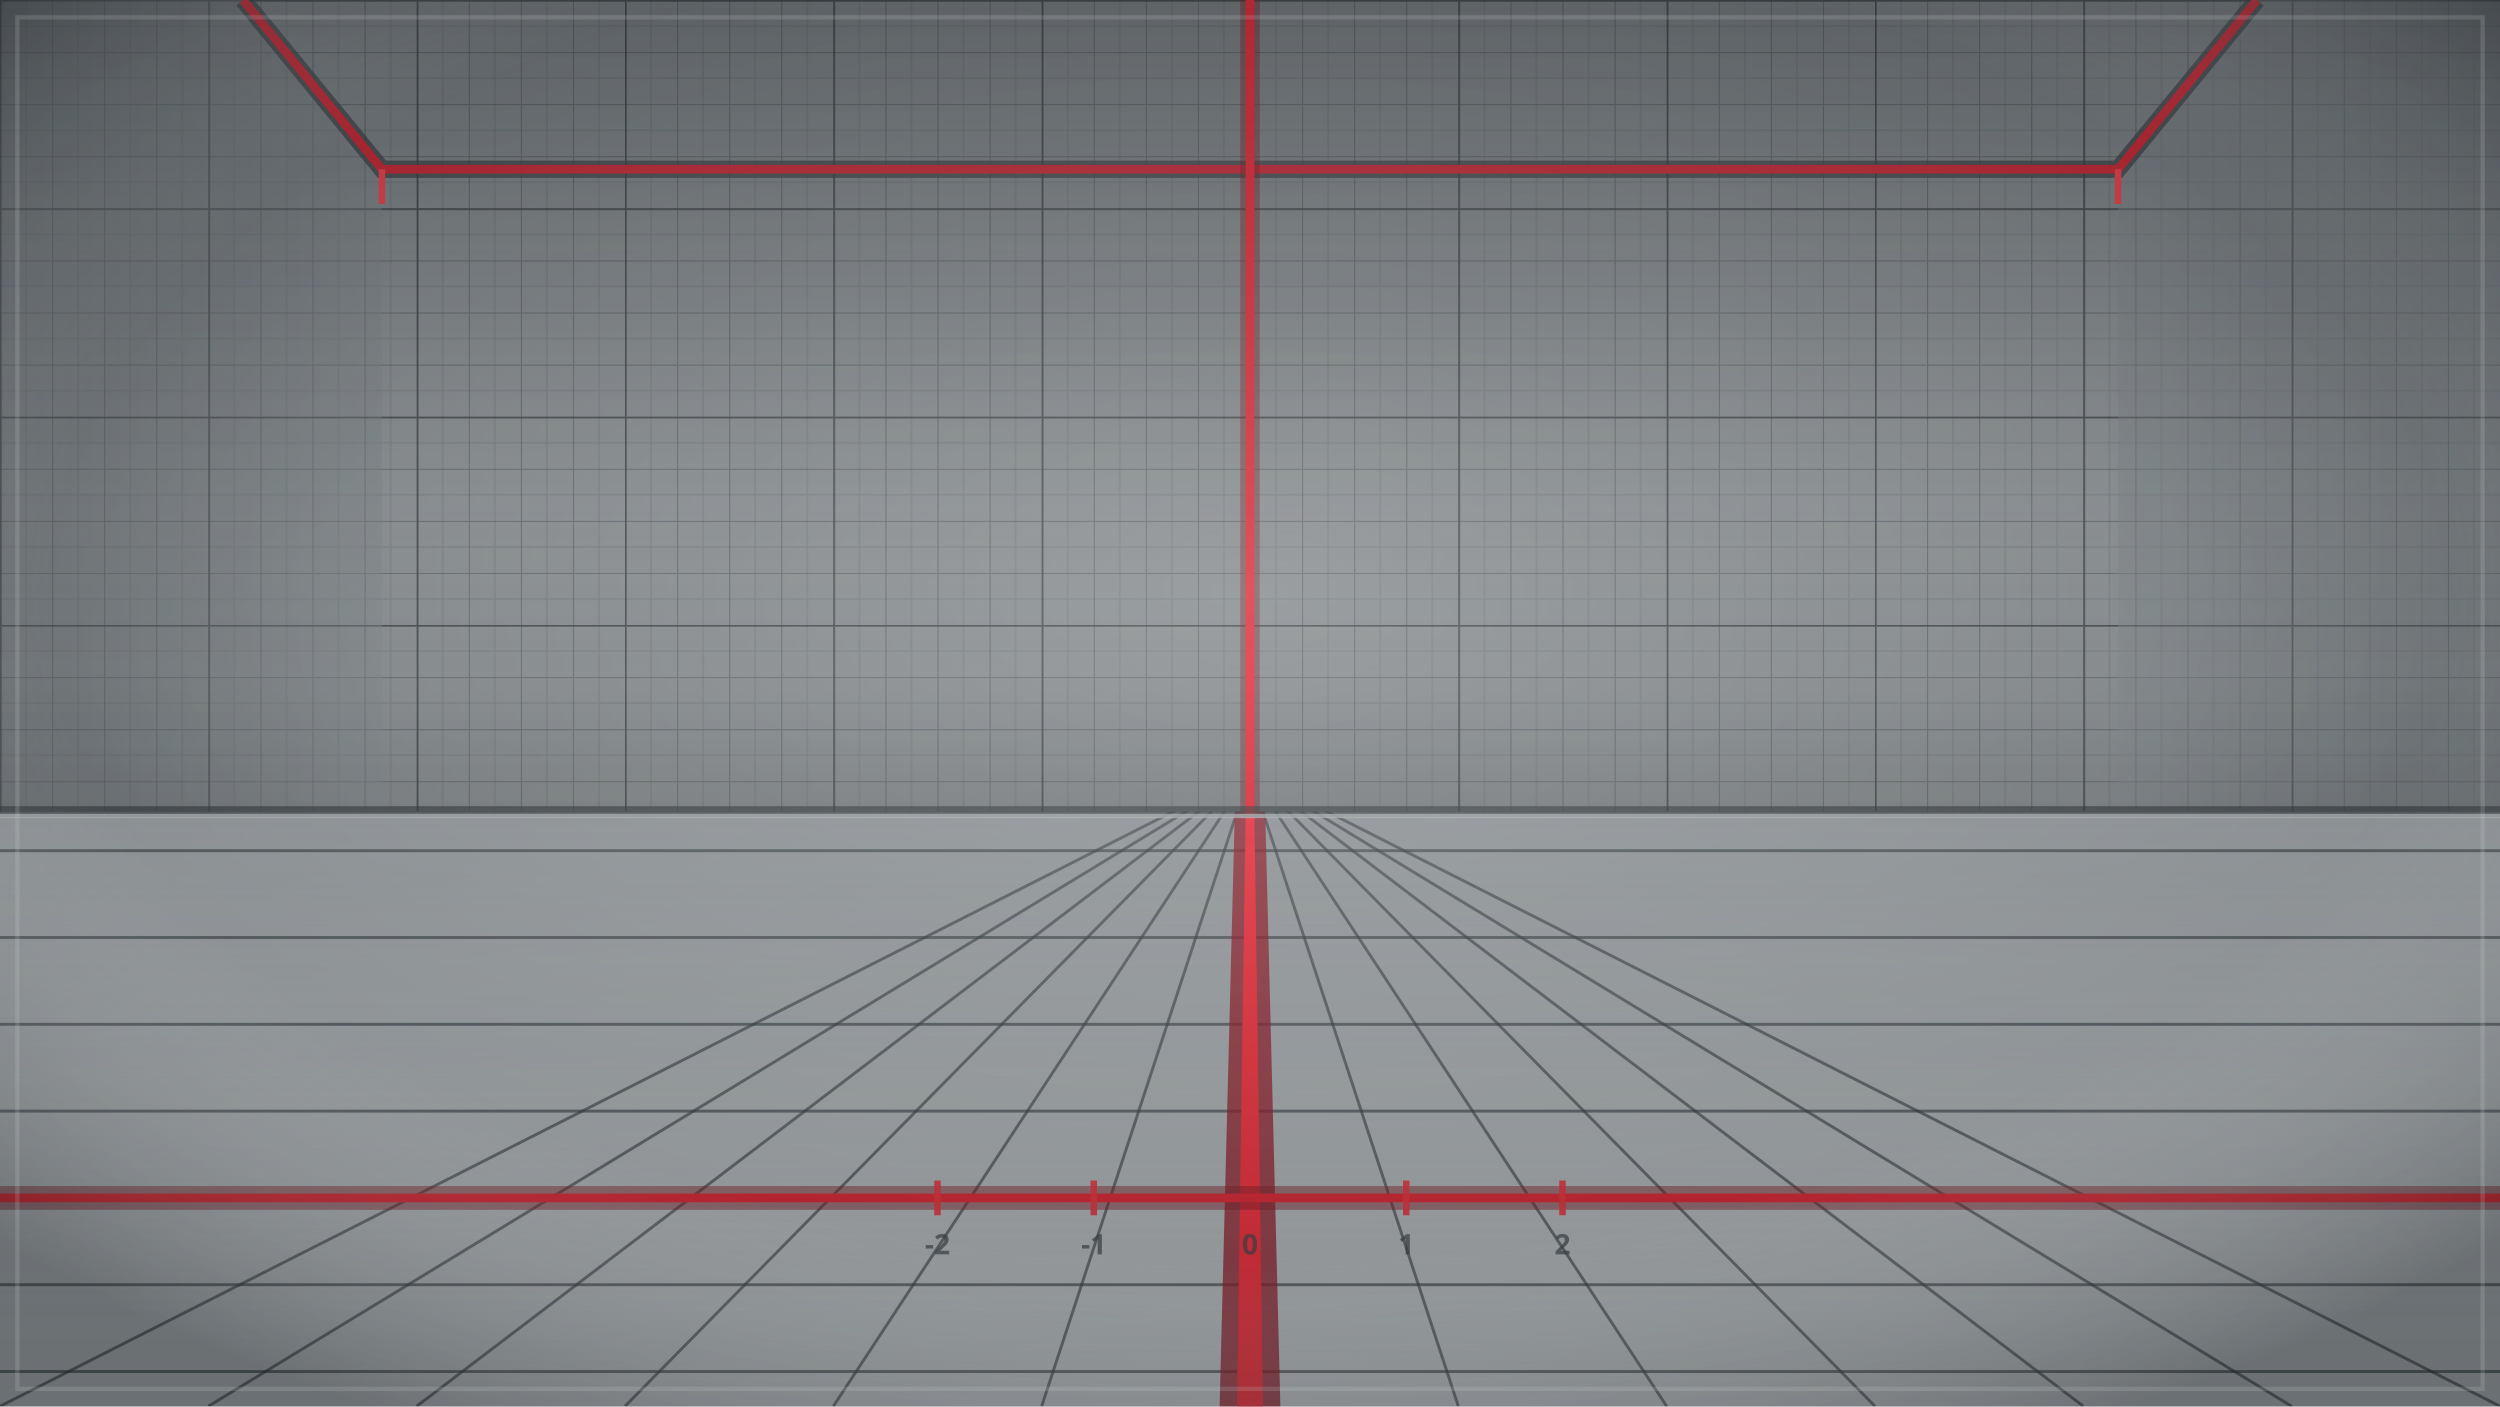
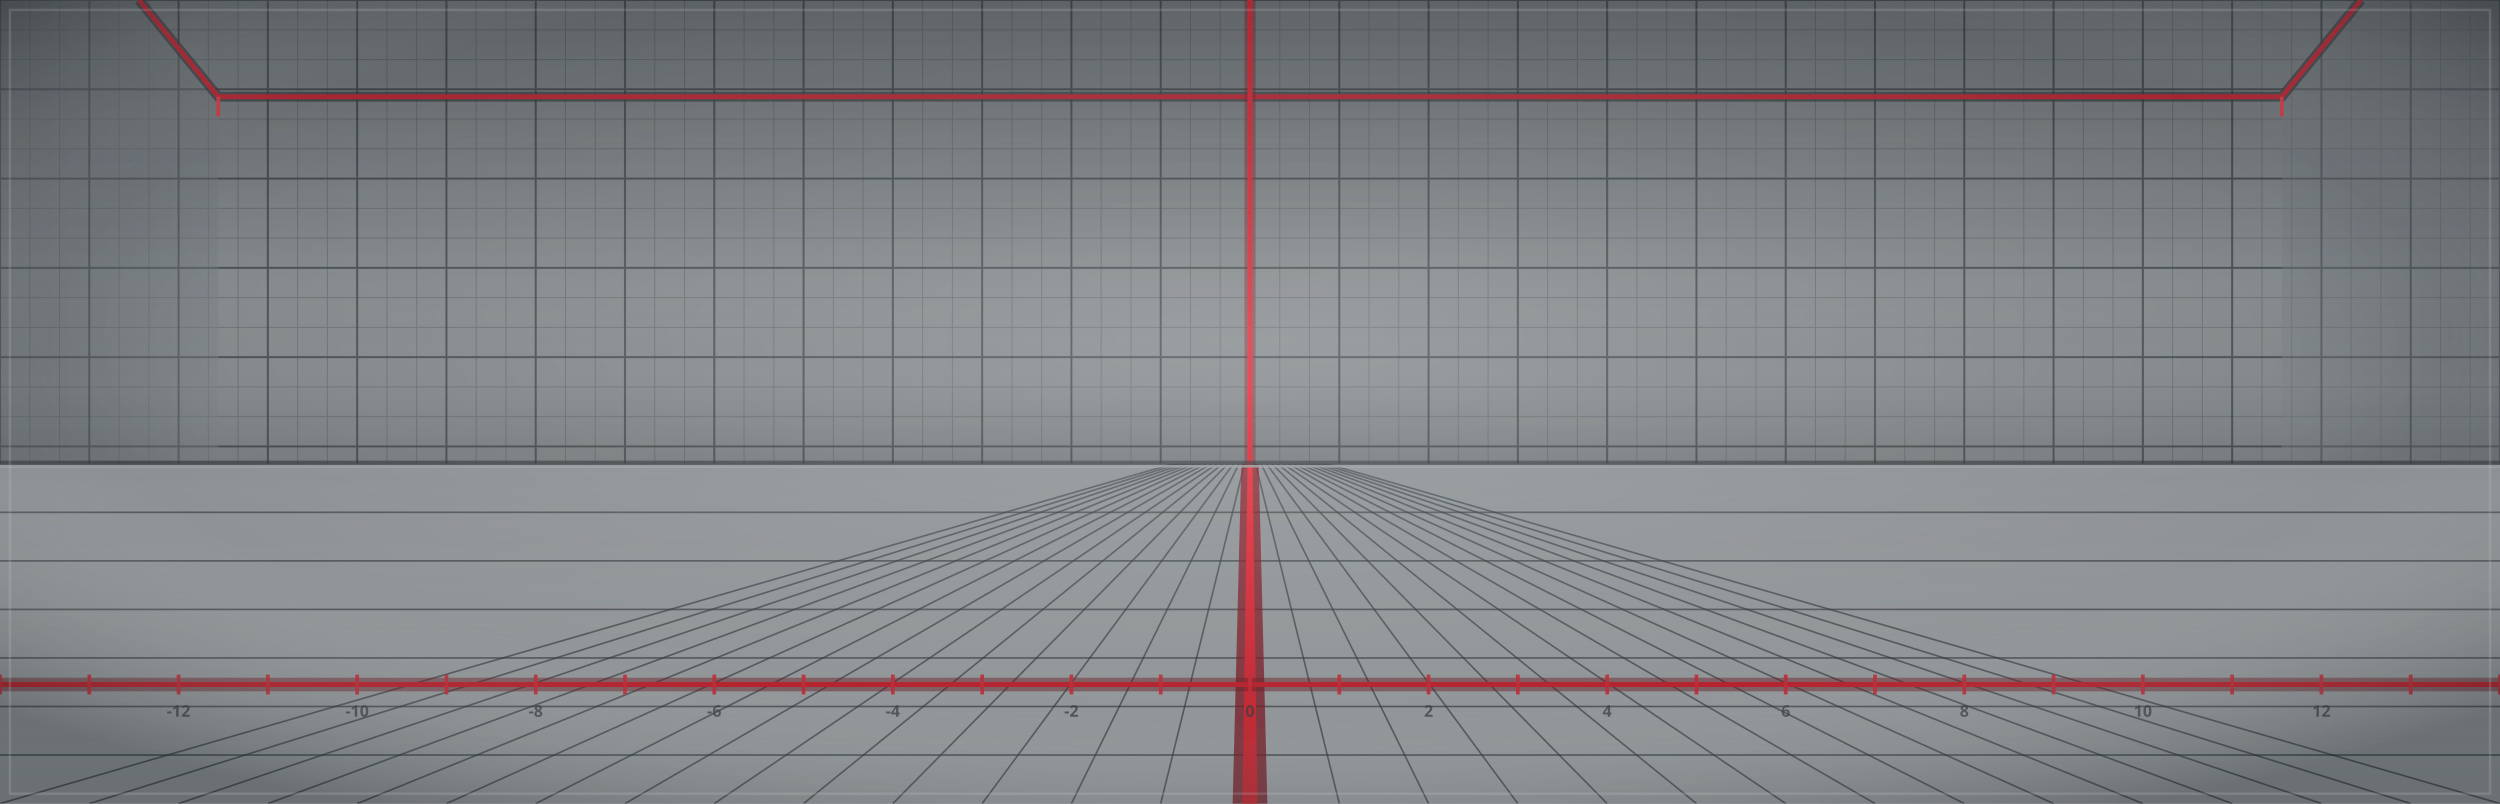
- <svg xmlns="http://www.w3.org/2000/svg" width="1152" height="648" viewBox="0 0 1152 648">
+ <svg xmlns="http://www.w3.org/2000/svg" width="2016" height="648" viewBox="0 0 2016 648">
  <defs>
    <linearGradient id="wall" x1="0" y1="0" x2="0" y2="1">
      <stop offset="0" stop-color="#6f7478" />
      <stop offset="0.62" stop-color="#858a8d" />
      <stop offset="1" stop-color="#74797c" />
    </linearGradient>
    <linearGradient id="floor" x1="0" y1="0" x2="0" y2="1">
      <stop offset="0" stop-color="#8e9396" />
      <stop offset="1" stop-color="#c1c5c7" />
    </linearGradient>
    <linearGradient id="side-left" x1="0" y1="0" x2="1" y2="0">
      <stop offset="0" stop-color="#4d5256" />
      <stop offset="1" stop-color="#747a7e" />
    </linearGradient>
    <linearGradient id="side-right" x1="1" y1="0" x2="0" y2="0">
      <stop offset="0" stop-color="#4d5256" />
      <stop offset="1" stop-color="#747a7e" />
    </linearGradient>
    <radialGradient id="room-light" cx="50%" cy="42%" r="68%">
      <stop offset="0" stop-color="#ffffff" stop-opacity="0.24" />
      <stop offset="0.7" stop-color="#ffffff" stop-opacity="0.04" />
      <stop offset="1" stop-color="#1c2226" stop-opacity="0.3" />
    </radialGradient>
    <linearGradient id="vignette" x1="0" y1="0" x2="0" y2="1">
      <stop offset="0" stop-color="#11171b" stop-opacity="0.24" />
      <stop offset="0.48" stop-color="#11171b" stop-opacity="0" />
      <stop offset="1" stop-color="#11171b" stop-opacity="0.28" />
    </linearGradient>
-     <pattern id="minor-grid" width="24" height="24" patternUnits="userSpaceOnUse">
-       <path d="M24 0H0V24" fill="none" stroke="#343a3e" stroke-width="1" opacity="0.44" />
-       <path d="M12 0V24M0 12H24" fill="none" stroke="#343a3e" stroke-width="0.55" opacity="0.2" />
-     </pattern>
-     <pattern id="major-grid" width="96" height="96" patternUnits="userSpaceOnUse">
-       <path d="M96 0H0V96" fill="none" stroke="#20272b" stroke-width="1.7" opacity="0.54" />
-     </pattern>
-     <clipPath id="back-wall-clip">
-       <rect width="1152" height="374" />
-     </clipPath>
    <clipPath id="floor-clip">
-       <path d="M0 374H1152V648H0Z" />
+       <path d="M0 374H2016V648H0Z" />
    </clipPath>
  </defs>
-   <rect width="1152" height="648" fill="#3b4246" />
-   <rect width="1152" height="374" fill="url(#wall)" />
-   <rect width="1152" height="374" fill="url(#minor-grid)" />
-   <rect width="1152" height="374" fill="url(#major-grid)" />
+   <rect width="2016" height="648" fill="#3b4246" />
+   <rect width="2016" height="374" fill="url(#wall)" />
+   <g id="wall-grid" data-minor-spacing="24" data-major-spacing="72" fill="none">
+     <path d="M0 0V374M24 0V374M48 0V374M72 0V374M96 0V374M120 0V374M144 0V374M168 0V374M192 0V374M216 0V374M240 0V374M264 0V374M288 0V374M312 0V374M336 0V374M360 0V374M384 0V374M408 0V374M432 0V374M456 0V374M480 0V374M504 0V374M528 0V374M552 0V374M576 0V374M600 0V374M624 0V374M648 0V374M672 0V374M696 0V374M720 0V374M744 0V374M768 0V374M792 0V374M816 0V374M840 0V374M864 0V374M888 0V374M912 0V374M936 0V374M960 0V374M984 0V374M1008 0V374M1032 0V374M1056 0V374M1080 0V374M1104 0V374M1128 0V374M1152 0V374M1176 0V374M1200 0V374M1224 0V374M1248 0V374M1272 0V374M1296 0V374M1320 0V374M1344 0V374M1368 0V374M1392 0V374M1416 0V374M1440 0V374M1464 0V374M1488 0V374M1512 0V374M1536 0V374M1560 0V374M1584 0V374M1608 0V374M1632 0V374M1656 0V374M1680 0V374M1704 0V374M1728 0V374M1752 0V374M1776 0V374M1800 0V374M1824 0V374M1848 0V374M1872 0V374M1896 0V374M1920 0V374M1944 0V374M1968 0V374M1992 0V374M2016 0V374M0 0H2016M0 24H2016M0 48H2016M0 72H2016M0 96H2016M0 120H2016M0 144H2016M0 168H2016M0 192H2016M0 216H2016M0 240H2016M0 264H2016M0 288H2016M0 312H2016M0 336H2016M0 360H2016" stroke="#343a3e" stroke-width="0.8" opacity="0.34" />
+     <path d="M0 0V374M72 0V374M144 0V374M216 0V374M288 0V374M360 0V374M432 0V374M504 0V374M576 0V374M648 0V374M720 0V374M792 0V374M864 0V374M936 0V374M1008 0V374M1080 0V374M1152 0V374M1224 0V374M1296 0V374M1368 0V374M1440 0V374M1512 0V374M1584 0V374M1656 0V374M1728 0V374M1800 0V374M1872 0V374M1944 0V374M2016 0V374M0 0H2016M0 72H2016M0 144H2016M0 216H2016M0 288H2016M0 360H2016" stroke="#20272b" stroke-width="1.7" opacity="0.54" />
+   </g>
  <path d="M0 0H112L176 78V374H0Z" fill="url(#side-left)" opacity="0.42" />
-   <path d="M1152 0H1040L976 78V374H1152Z" fill="url(#side-right)" opacity="0.42" />
-   <path d="M112 0L176 78H976L1040 0" fill="none" stroke="#31383c" stroke-width="8" opacity="0.72" />
-   <path d="M112 0L176 78H976L1040 0" fill="none" stroke="#c51f2d" stroke-width="4" />
-   <path d="M176 78V94M976 78V94" stroke="#e53a44" stroke-width="3" />
-   <path d="M0 374H1152V648H0Z" fill="url(#floor)" />
+   <path d="M2016 0H1904L1840 78V374H2016Z" fill="url(#side-right)" opacity="0.42" />
+   <path d="M112 0L176 78H1840L1904 0" fill="none" stroke="#31383c" stroke-width="8" opacity="0.72" />
+   <path d="M112 0L176 78H1840L1904 0" fill="none" stroke="#c51f2d" stroke-width="4" />
+   <path d="M176 78V94M1840 78V94" stroke="#e53a44" stroke-width="3" />
+   <path d="M0 374H2016V648H0Z" fill="url(#floor)" />
  <g clip-path="url(#floor-clip)" fill="none" stroke="#30373b">
-     <path d="M576 356L0 648M576 356L96 648M576 356L192 648M576 356L288 648M576 356L384 648M576 356L480 648M576 356L576 648M576 356L672 648M576 356L768 648M576 356L864 648M576 356L960 648M576 356L1056 648M576 356L1152 648" stroke-width="1.35" opacity="0.64" />
-     <path d="M0 392H1152M0 432H1152M0 472H1152M0 512H1152M0 552H1152M0 592H1152M0 632H1152" stroke-width="1.35" opacity="0.65" />
+     <path d="M1008 356L0 648M1008 356L72 648M1008 356L144 648M1008 356L216 648M1008 356L288 648M1008 356L360 648M1008 356L432 648M1008 356L504 648M1008 356L576 648M1008 356L648 648M1008 356L720 648M1008 356L792 648M1008 356L864 648M1008 356L936 648M1008 356L1008 648M1008 356L1080 648M1008 356L1152 648M1008 356L1224 648M1008 356L1296 648M1008 356L1368 648M1008 356L1440 648M1008 356L1512 648M1008 356L1584 648M1008 356L1656 648M1008 356L1728 648M1008 356L1800 648M1008 356L1872 648M1008 356L1944 648M1008 356L2016 648" stroke-width="1.35" opacity="0.64" />
+     <path d="M0 413.143H2016M0 452.286H2016M0 491.429H2016M0 530.571H2016M0 569.714H2016M0 608.857H2016" stroke-width="1.35" opacity="0.65" />
  </g>
-   <path d="M576 0V374" stroke="#73141d" stroke-width="9" opacity="0.45" />
-   <path d="M576 0V374" stroke="#df1f2d" stroke-width="4" />
-   <path d="M569 374H583L590 648H562Z" fill="#8f101d" opacity="0.75" />
-   <path d="M574 374H578L582 648H570Z" fill="#f12834" />
-   <path d="M0 552H1152" stroke="#7c111c" stroke-width="11" opacity="0.46" />
-   <path d="M0 552H1152" stroke="#dc1d2b" stroke-width="4" />
-   <path d="M0 374H1152" stroke="#262d31" stroke-width="5" opacity="0.62" />
-   <path d="M0 376H1152" stroke="#aeb4b7" stroke-width="2" opacity="0.75" />
-   <g stroke="#e52a36" stroke-width="3" opacity="0.9">
-     <path d="M432 544V560M504 544V560M648 544V560M720 544V560" />
+   <path d="M1008 0V374" stroke="#73141d" stroke-width="9" opacity="0.45" />
+   <path d="M1008 0V374" stroke="#df1f2d" stroke-width="4" />
+   <path d="M1001 374H1015L1022 648H994Z" fill="#8f101d" opacity="0.75" />
+   <path d="M1006 374H1010L1014 648H1002Z" fill="#f12834" />
+   <path d="M0 552H2016" stroke="#7c111c" stroke-width="11" opacity="0.46" />
+   <path d="M0 552H2016" stroke="#dc1d2b" stroke-width="4" />
+   <path d="M0 374H2016" stroke="#262d31" stroke-width="5" opacity="0.62" />
+   <path d="M0 376H2016" stroke="#aeb4b7" stroke-width="2" opacity="0.75" />
+   <path id="distance-guides" data-spacing="72" d="M0 544V560M72 544V560M144 544V560M216 544V560M288 544V560M360 544V560M432 544V560M504 544V560M576 544V560M648 544V560M720 544V560M792 544V560M864 544V560M936 544V560M1008 544V560M1080 544V560M1152 544V560M1224 544V560M1296 544V560M1368 544V560M1440 544V560M1512 544V560M1584 544V560M1656 544V560M1728 544V560M1800 544V560M1872 544V560M1944 544V560M2016 544V560" fill="none" stroke="#e52a36" stroke-width="3" opacity="0.9" />
+   <g fill="#3a4044" font-family="sans-serif" font-size="13" font-weight="700" text-anchor="middle" opacity="0.72">
+     <text x="144" y="578">-12</text>
+     <text x="288" y="578">-10</text>
+     <text x="432" y="578">-8</text>
+     <text x="576" y="578">-6</text>
+     <text x="720" y="578">-4</text>
+     <text x="864" y="578">-2</text>
+     <text x="1008" y="578">0</text>
+     <text x="1152" y="578">2</text>
+     <text x="1296" y="578">4</text>
+     <text x="1440" y="578">6</text>
+     <text x="1584" y="578">8</text>
+     <text x="1728" y="578">10</text>
+     <text x="1872" y="578">12</text>
  </g>
-   <g fill="#3a4044" font-family="sans-serif" font-size="13" font-weight="700" text-anchor="middle" opacity="0.72">
-     <text x="432" y="578">-2</text>
-     <text x="504" y="578">-1</text>
-     <text x="576" y="578">0</text>
-     <text x="648" y="578">1</text>
-     <text x="720" y="578">2</text>
-   </g>
-   <rect width="1152" height="648" fill="url(#room-light)" />
-   <rect width="1152" height="648" fill="url(#vignette)" />
-   <rect x="8" y="8" width="1136" height="632" fill="none" stroke="#ced3d5" stroke-width="2" opacity="0.18" />
+   <rect width="2016" height="648" fill="url(#room-light)" />
+   <rect width="2016" height="648" fill="url(#vignette)" />
+   <rect x="8" y="8" width="2000" height="632" fill="none" stroke="#ced3d5" stroke-width="2" opacity="0.18" />
</svg>
